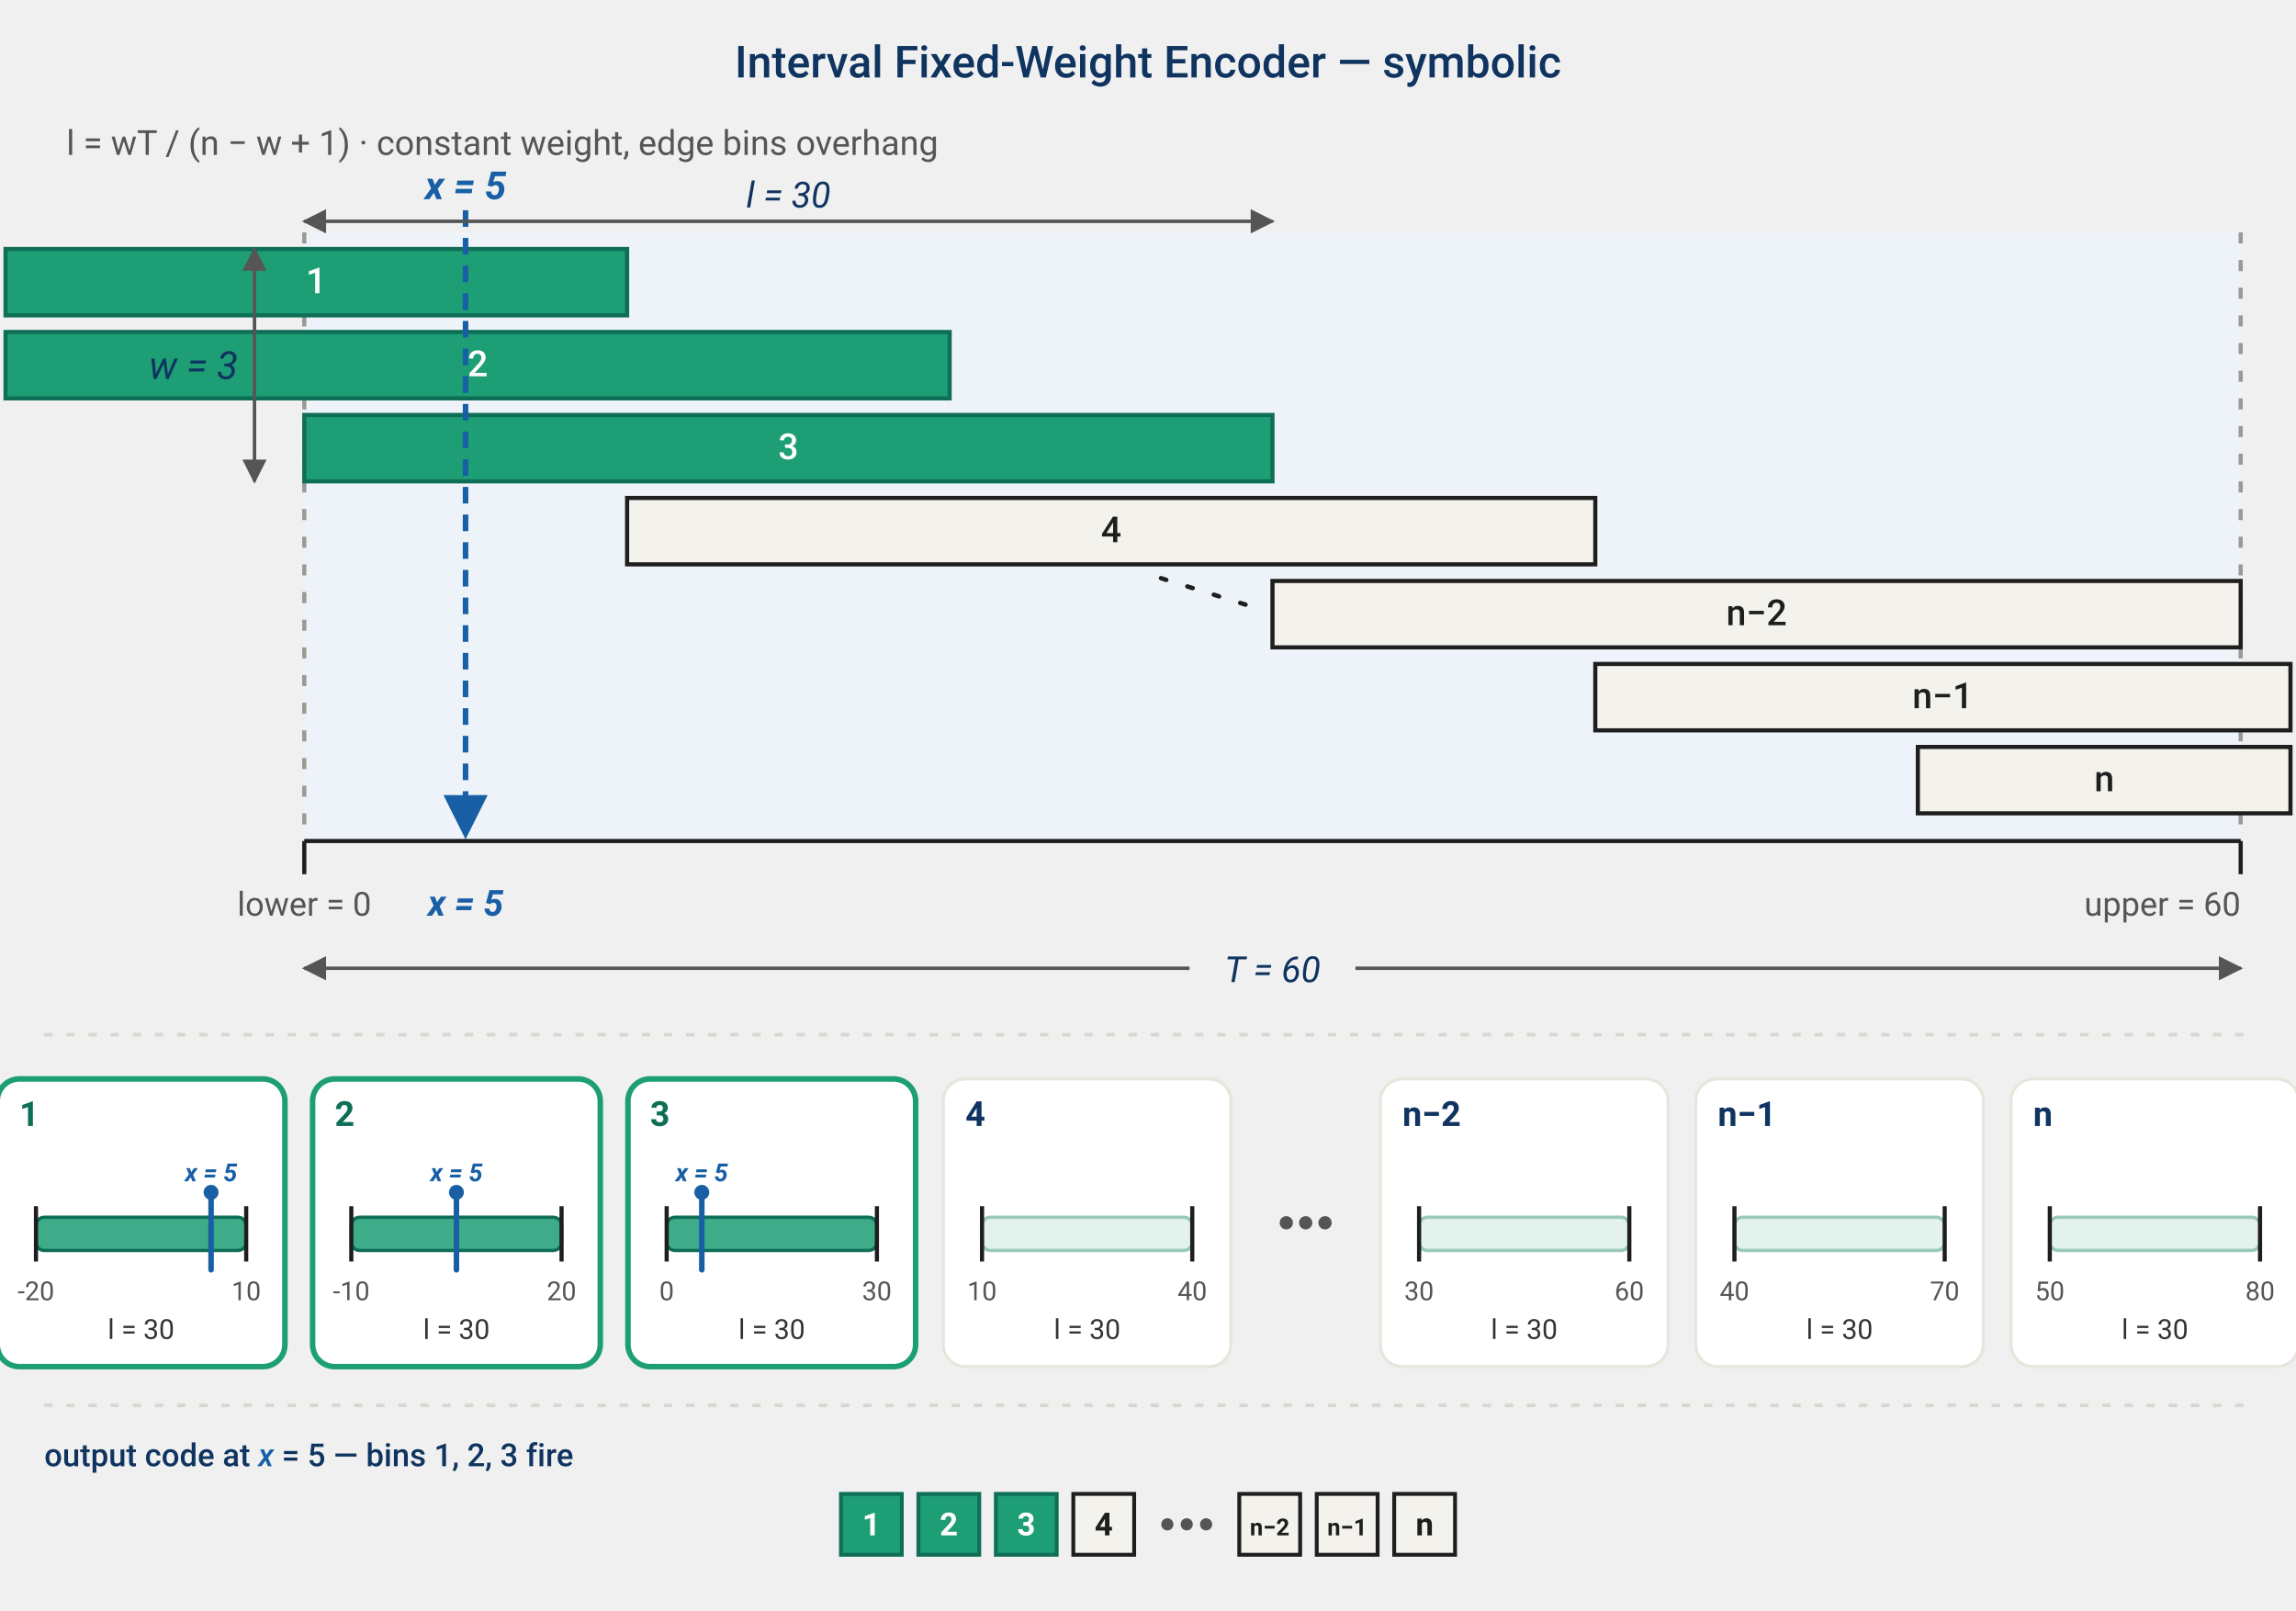
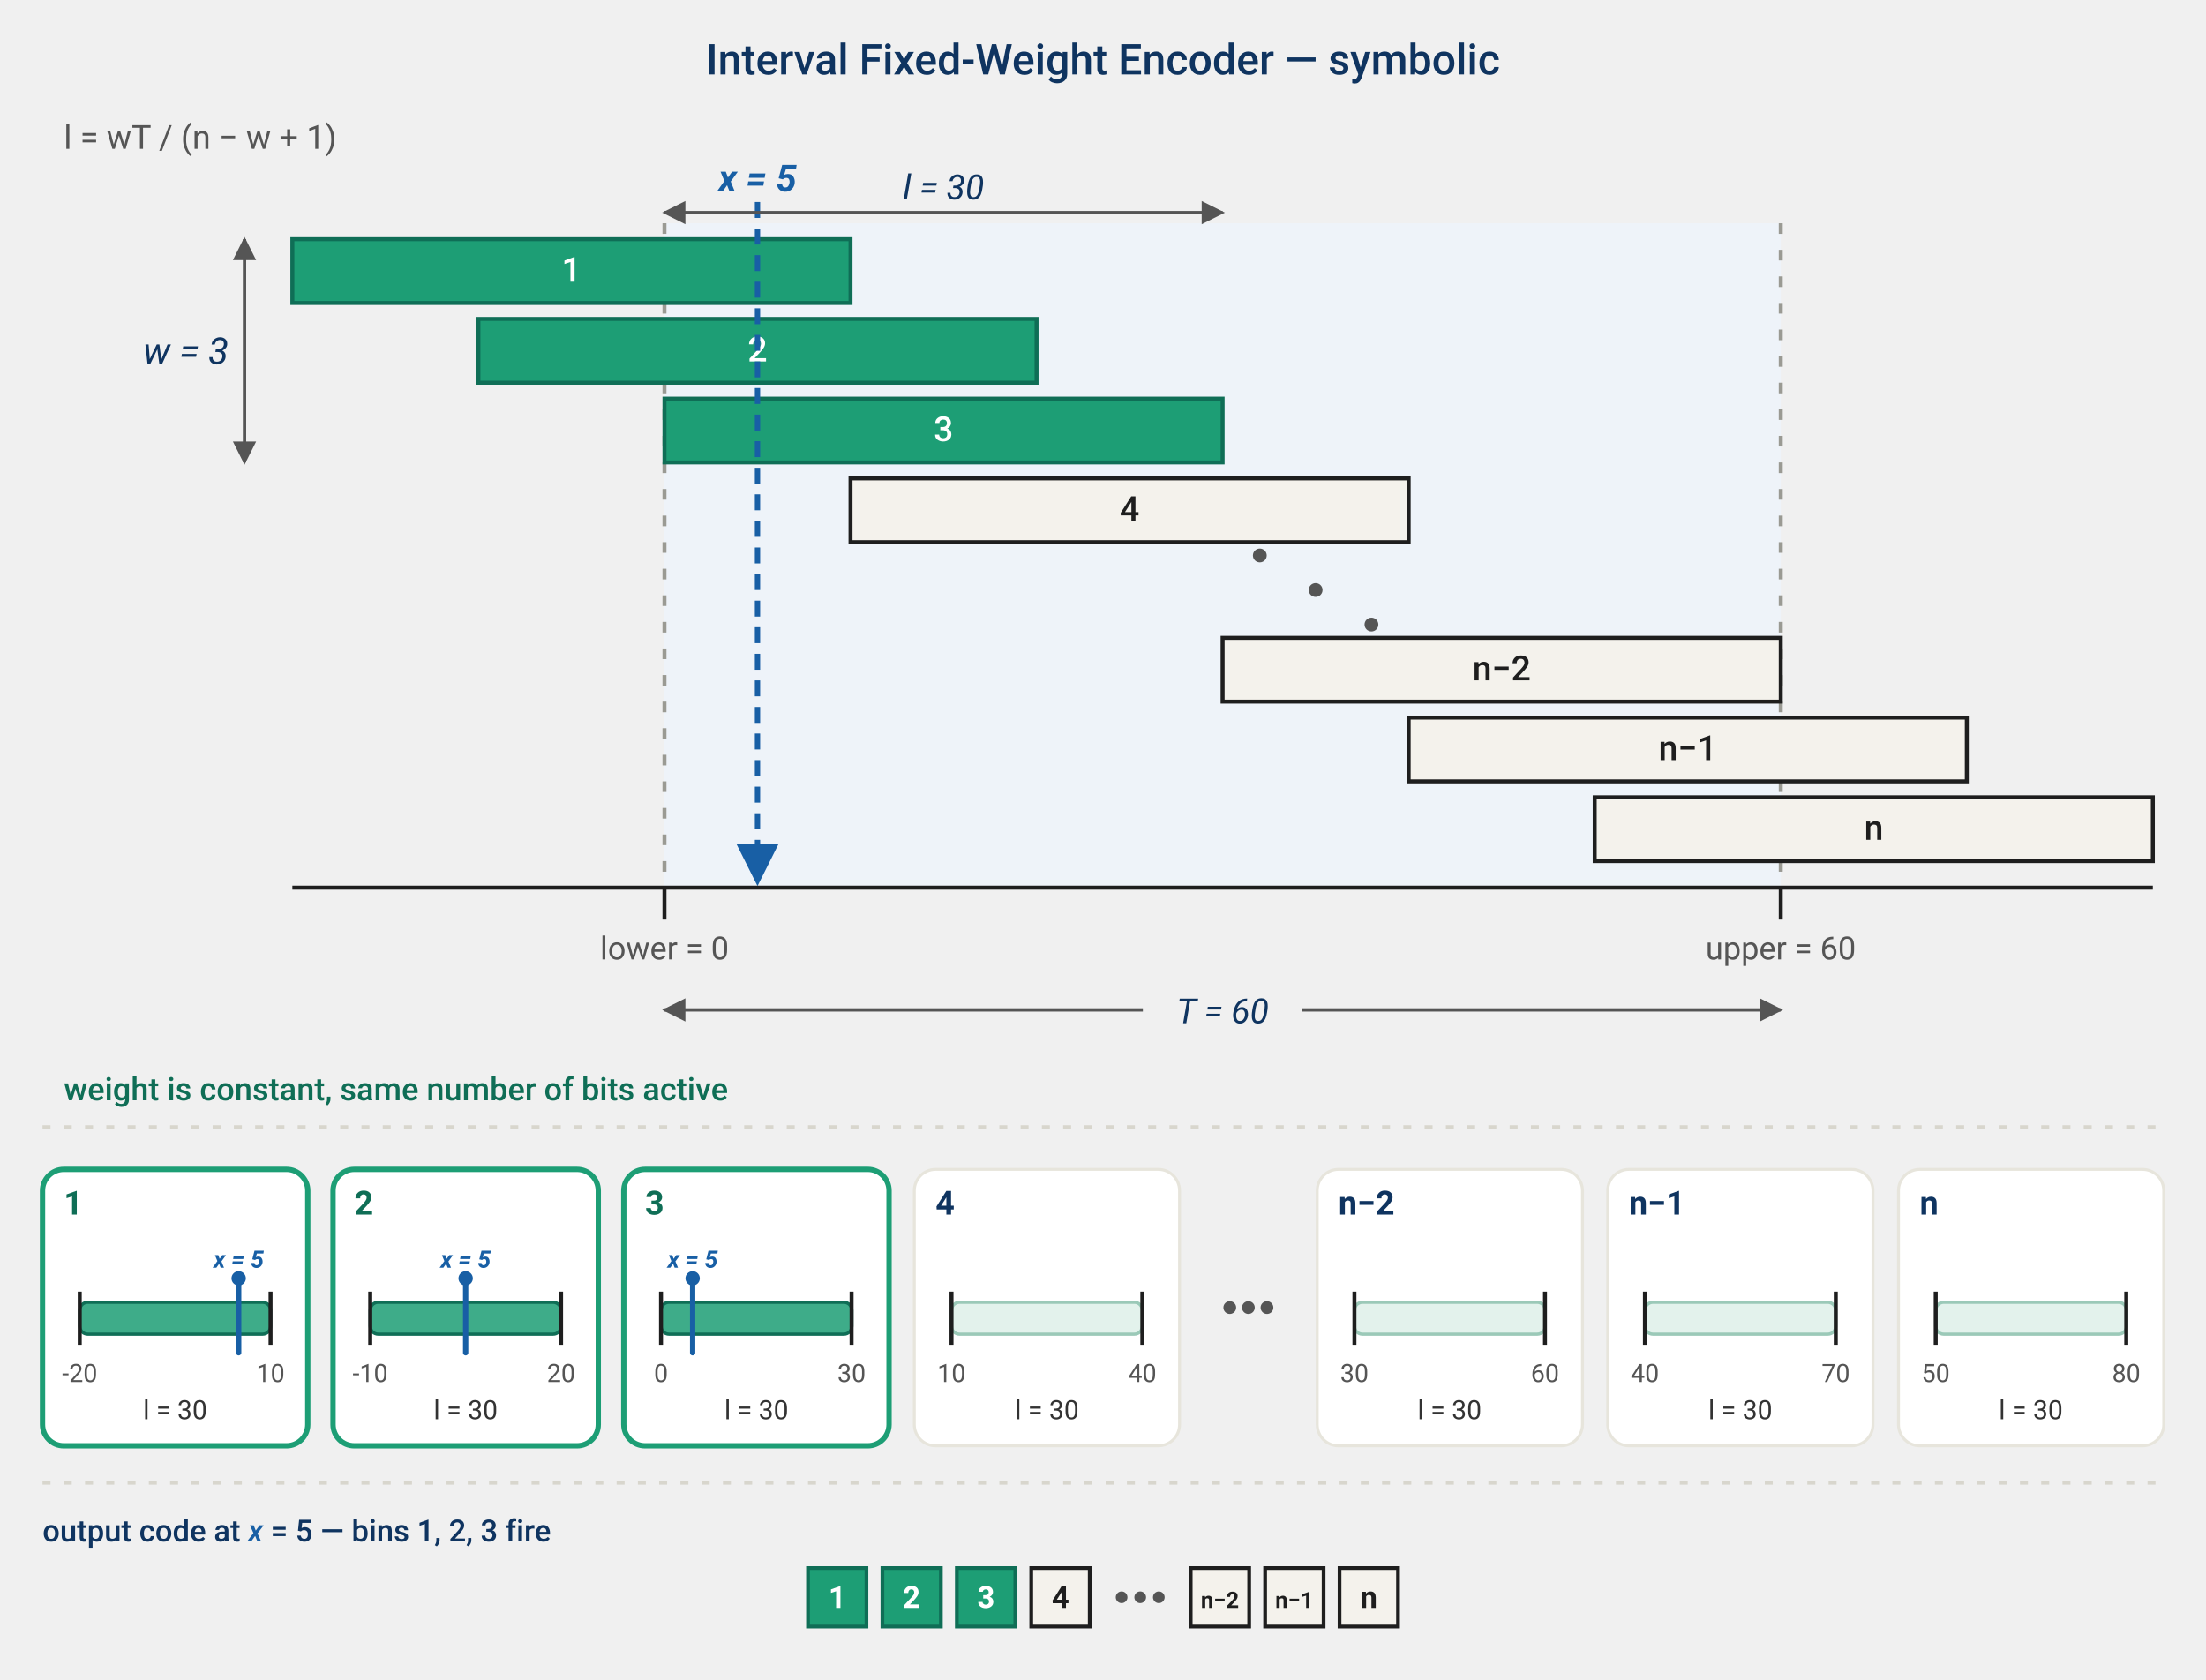
- <svg xmlns="http://www.w3.org/2000/svg" viewBox="0 0 830 582" width="830" height="582" font-family="-apple-system, BlinkMacSystemFont, 'Segoe UI', Roboto, Helvetica, Arial, sans-serif" role="img">
+ <svg xmlns="http://www.w3.org/2000/svg" viewBox="0 0 830 632" width="830" height="632" font-family="-apple-system, BlinkMacSystemFont, 'Segoe UI', Roboto, Helvetica, Arial, sans-serif" role="img">
  <defs>
    <marker id="ah" viewBox="0 0 10 10" refX="9" refY="5" markerWidth="7" markerHeight="7" orient="auto">
      <path d="M0 0 L10 5 L0 10 z" fill="#555555" />
    </marker>
    <marker id="ahs" viewBox="0 0 10 10" refX="1" refY="5" markerWidth="7" markerHeight="7" orient="auto">
      <path d="M10 0 L0 5 L10 10 z" fill="#555555" />
    </marker>
    <marker id="ahd" viewBox="0 0 10 10" refX="9" refY="5" markerWidth="7" markerHeight="7" orient="auto">
      <path d="M0 0 L10 5 L0 10 z" fill="#1e1e1e" />
    </marker>
    <marker id="ahds" viewBox="0 0 10 10" refX="1" refY="5" markerWidth="7" markerHeight="7" orient="auto">
      <path d="M10 0 L0 5 L10 10 z" fill="#1e1e1e" />
    </marker>
    <marker id="xah" viewBox="0 0 10 10" refX="8.5" refY="5" markerWidth="8" markerHeight="8" orient="auto">
      <path d="M0 0 L10 5 L0 10 z" fill="#185fa5" />
    </marker>
  </defs>
  <text x="415.0" y="28" font-size="16" font-weight="500" fill="#0f3460" text-anchor="middle">Interval Fixed-Weight Encoder — symbolic</text>
-   <text x="24" y="56.0" font-size="12.5" fill="#555555">l = wT / (n − w + 1)   ·   constant weight, edge bins overhang</text>
-   <rect x="110.0" y="84.0" width="700.0" height="220.0" fill="#eef3f9" />
-   <line x1="110.0" y1="84.0" x2="110.0" y2="304.0" stroke="#9a9a93" stroke-width="1.5" stroke-dasharray="4 6" />
-   <line x1="810.0" y1="84.0" x2="810.0" y2="304.0" stroke="#9a9a93" stroke-width="1.5" stroke-dasharray="4 6" />
-   <rect x="2.0" y="90.0" width="224.7" height="24" fill="#1d9e75" stroke="#0f6e56" stroke-width="1.5" />
-   <text x="114.3" y="106.0" font-size="13" font-weight="500" fill="#ffffff" text-anchor="middle">1</text>
-   <rect x="2.0" y="120.0" width="341.3" height="24" fill="#1d9e75" stroke="#0f6e56" stroke-width="1.5" />
-   <text x="172.7" y="136.0" font-size="13" font-weight="500" fill="#ffffff" text-anchor="middle">2</text>
-   <rect x="110.0" y="150.0" width="350.0" height="24" fill="#1d9e75" stroke="#0f6e56" stroke-width="1.5" />
-   <text x="285.0" y="166.0" font-size="13" font-weight="500" fill="#ffffff" text-anchor="middle">3</text>
-   <rect x="226.7" y="180.0" width="350.0" height="24" fill="#f4f2ec" stroke="#1e1e1e" stroke-width="1.5" />
-   <text x="401.7" y="196.0" font-size="13" font-weight="500" fill="#1e1e1e" text-anchor="middle">4</text>
-   <line x1="419.7" y1="209.0" x2="451.7" y2="219.0" stroke="#1e1e1e" stroke-width="1.6" stroke-dasharray="2 8" stroke-linecap="round" />
-   <rect x="460.0" y="210.0" width="350.0" height="24" fill="#f4f2ec" stroke="#1e1e1e" stroke-width="1.5" />
-   <text x="635.0" y="226.0" font-size="13" font-weight="500" fill="#1e1e1e" text-anchor="middle">n−2</text>
-   <rect x="576.7" y="240.0" width="251.3" height="24" fill="#f4f2ec" stroke="#1e1e1e" stroke-width="1.5" />
-   <text x="702.3" y="256.0" font-size="13" font-weight="500" fill="#1e1e1e" text-anchor="middle">n−1</text>
-   <rect x="693.3" y="270.0" width="134.7" height="24" fill="#f4f2ec" stroke="#1e1e1e" stroke-width="1.5" />
-   <text x="760.7" y="286.0" font-size="13" font-weight="500" fill="#1e1e1e" text-anchor="middle">n</text>
-   <line x1="168.3" y1="76.0" x2="168.3" y2="301.0" stroke="#185fa5" stroke-width="2" stroke-dasharray="6 4" marker-end="url(#xah)" />
-   <text x="168.3" y="72.0" font-size="14" font-style="italic" font-weight="600" fill="#185fa5" text-anchor="middle">x = 5</text>
-   <line x1="110" y1="304.0" x2="810" y2="304.0" stroke="#1e1e1e" stroke-width="1.5" />
-   <line x1="110.0" y1="304.0" x2="110.0" y2="316.0" stroke="#1e1e1e" stroke-width="1.5" />
-   <line x1="810.0" y1="304.0" x2="810.0" y2="316.0" stroke="#1e1e1e" stroke-width="1.5" />
-   <text x="110.0" y="331.0" font-size="12" fill="#555555" text-anchor="middle">lower = 0</text>
-   <text x="810.0" y="331.0" font-size="12" fill="#555555" text-anchor="end">upper = 60</text>
-   <text x="168.3" y="331.0" font-size="13" font-style="italic" font-weight="600" fill="#185fa5" text-anchor="middle">x = 5</text>
-   <line x1="110.0" y1="80.0" x2="460.0" y2="80.0" stroke="#555555" stroke-width="1.25" marker-start="url(#ahs)" marker-end="url(#ah)" />
-   <text x="285.0" y="75.0" font-size="13" font-style="italic" fill="#0f3460" text-anchor="middle">l = 30</text>
-   <line x1="110.0" y1="350.0" x2="430.0" y2="350.0" stroke="#555555" stroke-width="1.25" marker-start="url(#ahs)" />
-   <line x1="490.0" y1="350.0" x2="810.0" y2="350.0" stroke="#555555" stroke-width="1.25" marker-end="url(#ah)" />
-   <text x="460.0" y="355.0" font-size="13" font-style="italic" fill="#0f3460" text-anchor="middle">T = 60</text>
+   <text x="24" y="56.0" font-size="12.5" fill="#555555">l = wT / (n − w + 1)</text>
+   <rect x="250.0" y="84.0" width="420.0" height="250.0" fill="#eef3f9" />
+   <line x1="250.0" y1="84.0" x2="250.0" y2="334.0" stroke="#9a9a93" stroke-width="1.5" stroke-dasharray="4 6" />
+   <line x1="670.0" y1="84.0" x2="670.0" y2="334.0" stroke="#9a9a93" stroke-width="1.5" stroke-dasharray="4 6" />
+   <rect x="110.0" y="90.0" width="210.0" height="24" fill="#1d9e75" stroke="#0f6e56" stroke-width="1.5" />
+   <text x="215.0" y="106.0" font-size="13" font-weight="500" fill="#ffffff" text-anchor="middle">1</text>
+   <rect x="180.0" y="120.0" width="210.0" height="24" fill="#1d9e75" stroke="#0f6e56" stroke-width="1.5" />
+   <text x="285.0" y="136.0" font-size="13" font-weight="500" fill="#ffffff" text-anchor="middle">2</text>
+   <rect x="250.0" y="150.0" width="210.0" height="24" fill="#1d9e75" stroke="#0f6e56" stroke-width="1.5" />
+   <text x="355.0" y="166.0" font-size="13" font-weight="500" fill="#ffffff" text-anchor="middle">3</text>
+   <rect x="320.0" y="180.0" width="210.0" height="24" fill="#f4f2ec" stroke="#1e1e1e" stroke-width="1.5" />
+   <text x="425.0" y="196.0" font-size="13" font-weight="500" fill="#1e1e1e" text-anchor="middle">4</text>
+   <circle cx="474.0" cy="209.0" r="2.6" fill="#555555" />
+   <circle cx="495.0" cy="222.0" r="2.6" fill="#555555" />
+   <circle cx="516.0" cy="235.0" r="2.6" fill="#555555" />
+   <rect x="460.0" y="240.0" width="210.0" height="24" fill="#f4f2ec" stroke="#1e1e1e" stroke-width="1.5" />
+   <text x="565.0" y="256.0" font-size="13" font-weight="500" fill="#1e1e1e" text-anchor="middle">n−2</text>
+   <rect x="530.0" y="270.0" width="210.0" height="24" fill="#f4f2ec" stroke="#1e1e1e" stroke-width="1.5" />
+   <text x="635.0" y="286.0" font-size="13" font-weight="500" fill="#1e1e1e" text-anchor="middle">n−1</text>
+   <rect x="600.0" y="300.0" width="210.0" height="24" fill="#f4f2ec" stroke="#1e1e1e" stroke-width="1.5" />
+   <text x="705.0" y="316.0" font-size="13" font-weight="500" fill="#1e1e1e" text-anchor="middle">n</text>
+   <line x1="285.0" y1="76.0" x2="285.0" y2="331.0" stroke="#185fa5" stroke-width="2" stroke-dasharray="6 4" marker-end="url(#xah)" />
+   <text x="285.0" y="72.0" font-size="14" font-style="italic" font-weight="600" fill="#185fa5" text-anchor="middle">x = 5</text>
+   <line x1="110" y1="334.0" x2="810" y2="334.0" stroke="#1e1e1e" stroke-width="1.5" />
+   <line x1="250.0" y1="334.0" x2="250.0" y2="346.0" stroke="#1e1e1e" stroke-width="1.5" />
+   <line x1="670.0" y1="334.0" x2="670.0" y2="346.0" stroke="#1e1e1e" stroke-width="1.5" />
+   <text x="250.0" y="361.0" font-size="12" fill="#555555" text-anchor="middle">lower = 0</text>
+   <text x="670.0" y="361.0" font-size="12" fill="#555555" text-anchor="middle">upper = 60</text>
+   <line x1="250.0" y1="80.0" x2="460.0" y2="80.0" stroke="#555555" stroke-width="1.25" marker-start="url(#ahs)" marker-end="url(#ah)" />
+   <text x="355.0" y="75.0" font-size="13" font-style="italic" fill="#0f3460" text-anchor="middle">l = 30</text>
+   <line x1="250.0" y1="380.0" x2="430.0" y2="380.0" stroke="#555555" stroke-width="1.25" marker-start="url(#ahs)" />
+   <line x1="490.0" y1="380.0" x2="670.0" y2="380.0" stroke="#555555" stroke-width="1.25" marker-end="url(#ah)" />
+   <text x="460.0" y="385.0" font-size="13" font-style="italic" fill="#0f3460" text-anchor="middle">T = 60</text>
  <line x1="92" y1="90.0" x2="92" y2="174.0" stroke="#555555" stroke-width="1.25" marker-start="url(#ahs)" marker-end="url(#ah)" />
  <text x="86" y="137.0" font-size="14" font-style="italic" fill="#0f3460" text-anchor="end">w = 3</text>
-   <line x1="16" y1="374.0" x2="814" y2="374.0" stroke="#d8d6cd" stroke-width="1.25" stroke-dasharray="3 5" />
-   <rect x="-1.0" y="390" width="104" height="104" rx="8" fill="#ffffff" stroke="#1d9e75" stroke-width="2" />
-   <text x="7.0" y="407" font-size="12.5" font-weight="700" fill="#0f6e56">1</text>
-   <rect x="13.0" y="440" width="76.0" height="12" rx="3" fill="#1d9e75" fill-opacity="0.85" stroke="#0f6e56" stroke-width="1.2" />
-   <line x1="13.0" y1="436" x2="13.0" y2="456" stroke="#1e1e1e" stroke-width="1.5" />
-   <line x1="89.0" y1="436" x2="89.0" y2="456" stroke="#1e1e1e" stroke-width="1.5" />
-   <text x="13.0" y="470.0" font-size="9.5" fill="#555555" text-anchor="middle">-20</text>
-   <text x="89.0" y="470.0" font-size="9.5" fill="#555555" text-anchor="middle">10</text>
-   <line x1="76.3" y1="431" x2="76.3" y2="459" stroke="#185fa5" stroke-width="2" stroke-linecap="round" />
-   <circle cx="76.3" cy="431.0" r="2.7" fill="#185fa5" />
-   <text x="76.3" y="427.0" font-size="9" font-style="italic" font-weight="600" fill="#185fa5" text-anchor="middle">x = 5</text>
-   <text x="51.0" y="484" font-size="10" fill="#333333" text-anchor="middle">l = 30</text>
-   <rect x="113.0" y="390" width="104" height="104" rx="8" fill="#ffffff" stroke="#1d9e75" stroke-width="2" />
-   <text x="121.0" y="407" font-size="12.5" font-weight="700" fill="#0f6e56">2</text>
-   <rect x="127.0" y="440" width="76.0" height="12" rx="3" fill="#1d9e75" fill-opacity="0.85" stroke="#0f6e56" stroke-width="1.2" />
-   <line x1="127.0" y1="436" x2="127.0" y2="456" stroke="#1e1e1e" stroke-width="1.5" />
-   <line x1="203.0" y1="436" x2="203.0" y2="456" stroke="#1e1e1e" stroke-width="1.5" />
-   <text x="127.0" y="470.0" font-size="9.5" fill="#555555" text-anchor="middle">-10</text>
-   <text x="203.0" y="470.0" font-size="9.5" fill="#555555" text-anchor="middle">20</text>
-   <line x1="165.0" y1="431" x2="165.0" y2="459" stroke="#185fa5" stroke-width="2" stroke-linecap="round" />
-   <circle cx="165.0" cy="431.0" r="2.7" fill="#185fa5" />
-   <text x="165.0" y="427.0" font-size="9" font-style="italic" font-weight="600" fill="#185fa5" text-anchor="middle">x = 5</text>
-   <text x="165.0" y="484" font-size="10" fill="#333333" text-anchor="middle">l = 30</text>
-   <rect x="227.0" y="390" width="104" height="104" rx="8" fill="#ffffff" stroke="#1d9e75" stroke-width="2" />
-   <text x="235.0" y="407" font-size="12.5" font-weight="700" fill="#0f6e56">3</text>
-   <rect x="241.0" y="440" width="76.0" height="12" rx="3" fill="#1d9e75" fill-opacity="0.85" stroke="#0f6e56" stroke-width="1.2" />
-   <line x1="241.0" y1="436" x2="241.0" y2="456" stroke="#1e1e1e" stroke-width="1.5" />
-   <line x1="317.0" y1="436" x2="317.0" y2="456" stroke="#1e1e1e" stroke-width="1.5" />
-   <text x="241.0" y="470.0" font-size="9.5" fill="#555555" text-anchor="middle">0</text>
-   <text x="317.0" y="470.0" font-size="9.5" fill="#555555" text-anchor="middle">30</text>
-   <line x1="253.7" y1="431" x2="253.7" y2="459" stroke="#185fa5" stroke-width="2" stroke-linecap="round" />
-   <circle cx="253.7" cy="431.0" r="2.7" fill="#185fa5" />
-   <text x="253.7" y="427.0" font-size="9" font-style="italic" font-weight="600" fill="#185fa5" text-anchor="middle">x = 5</text>
-   <text x="279.0" y="484" font-size="10" fill="#333333" text-anchor="middle">l = 30</text>
-   <rect x="341.0" y="390" width="104" height="104" rx="8" fill="#ffffff" stroke="#e7e5dc" stroke-width="1.1" />
-   <text x="349.0" y="407" font-size="12.5" font-weight="700" fill="#0f3460">4</text>
-   <rect x="355.0" y="440" width="76.0" height="12" rx="3" fill="#e3f2ec" fill-opacity="1" stroke="#9bc9b8" stroke-width="1.2" />
-   <line x1="355.0" y1="436" x2="355.0" y2="456" stroke="#1e1e1e" stroke-width="1.5" />
-   <line x1="431.0" y1="436" x2="431.0" y2="456" stroke="#1e1e1e" stroke-width="1.5" />
-   <text x="355.0" y="470.0" font-size="9.5" fill="#555555" text-anchor="middle">10</text>
-   <text x="431.0" y="470.0" font-size="9.5" fill="#555555" text-anchor="middle">40</text>
-   <text x="393.0" y="484" font-size="10" fill="#333333" text-anchor="middle">l = 30</text>
-   <circle cx="465.0" cy="442.0" r="2.4" fill="#555555" />
-   <circle cx="472.0" cy="442.0" r="2.4" fill="#555555" />
-   <circle cx="479.0" cy="442.0" r="2.4" fill="#555555" />
-   <rect x="499.0" y="390" width="104" height="104" rx="8" fill="#ffffff" stroke="#e7e5dc" stroke-width="1.1" />
-   <text x="507.0" y="407" font-size="12.5" font-weight="700" fill="#0f3460">n−2</text>
-   <rect x="513.0" y="440" width="76.0" height="12" rx="3" fill="#e3f2ec" fill-opacity="1" stroke="#9bc9b8" stroke-width="1.2" />
-   <line x1="513.0" y1="436" x2="513.0" y2="456" stroke="#1e1e1e" stroke-width="1.5" />
-   <line x1="589.0" y1="436" x2="589.0" y2="456" stroke="#1e1e1e" stroke-width="1.5" />
-   <text x="513.0" y="470.0" font-size="9.5" fill="#555555" text-anchor="middle">30</text>
-   <text x="589.0" y="470.0" font-size="9.5" fill="#555555" text-anchor="middle">60</text>
-   <text x="551.0" y="484" font-size="10" fill="#333333" text-anchor="middle">l = 30</text>
-   <rect x="613.0" y="390" width="104" height="104" rx="8" fill="#ffffff" stroke="#e7e5dc" stroke-width="1.1" />
-   <text x="621.0" y="407" font-size="12.5" font-weight="700" fill="#0f3460">n−1</text>
-   <rect x="627.0" y="440" width="76.0" height="12" rx="3" fill="#e3f2ec" fill-opacity="1" stroke="#9bc9b8" stroke-width="1.2" />
-   <line x1="627.0" y1="436" x2="627.0" y2="456" stroke="#1e1e1e" stroke-width="1.5" />
-   <line x1="703.0" y1="436" x2="703.0" y2="456" stroke="#1e1e1e" stroke-width="1.5" />
-   <text x="627.0" y="470.0" font-size="9.5" fill="#555555" text-anchor="middle">40</text>
-   <text x="703.0" y="470.0" font-size="9.5" fill="#555555" text-anchor="middle">70</text>
-   <text x="665.0" y="484" font-size="10" fill="#333333" text-anchor="middle">l = 30</text>
-   <rect x="727.0" y="390" width="104" height="104" rx="8" fill="#ffffff" stroke="#e7e5dc" stroke-width="1.1" />
-   <text x="735.0" y="407" font-size="12.5" font-weight="700" fill="#0f3460">n</text>
-   <rect x="741.0" y="440" width="76.0" height="12" rx="3" fill="#e3f2ec" fill-opacity="1" stroke="#9bc9b8" stroke-width="1.2" />
-   <line x1="741.0" y1="436" x2="741.0" y2="456" stroke="#1e1e1e" stroke-width="1.5" />
-   <line x1="817.0" y1="436" x2="817.0" y2="456" stroke="#1e1e1e" stroke-width="1.5" />
-   <text x="741.0" y="470.0" font-size="9.5" fill="#555555" text-anchor="middle">50</text>
-   <text x="817.0" y="470.0" font-size="9.5" fill="#555555" text-anchor="middle">80</text>
-   <text x="779.0" y="484" font-size="10" fill="#333333" text-anchor="middle">l = 30</text>
-   <line x1="16" y1="508" x2="814" y2="508" stroke="#d8d6cd" stroke-width="1.25" stroke-dasharray="3 5" />
-   <text x="16" y="530" font-size="11.5" font-weight="500" fill="#0f3460">output code at <tspan font-style="italic" fill="#185fa5">x</tspan> = 5 — bins 1, 2, 3 fire</text>
-   <rect x="304.0" y="540" width="22" height="22" fill="#1d9e75" stroke="#0f6e56" stroke-width="1.4" />
-   <text x="315.0" y="555.0" font-size="11.5" font-weight="600" fill="#ffffff" text-anchor="middle">1</text>
-   <rect x="332.0" y="540" width="22" height="22" fill="#1d9e75" stroke="#0f6e56" stroke-width="1.4" />
-   <text x="343.0" y="555.0" font-size="11.5" font-weight="600" fill="#ffffff" text-anchor="middle">2</text>
-   <rect x="360.0" y="540" width="22" height="22" fill="#1d9e75" stroke="#0f6e56" stroke-width="1.4" />
-   <text x="371.0" y="555.0" font-size="11.5" font-weight="600" fill="#ffffff" text-anchor="middle">3</text>
-   <rect x="388.0" y="540" width="22" height="22" fill="#f4f2ec" stroke="#1e1e1e" stroke-width="1.4" />
-   <text x="399.0" y="555.0" font-size="11.5" font-weight="600" fill="#1e1e1e" text-anchor="middle">4</text>
-   <circle cx="422.0" cy="551.0" r="2.2" fill="#555555" />
-   <circle cx="429.0" cy="551.0" r="2.2" fill="#555555" />
-   <circle cx="436.0" cy="551.0" r="2.2" fill="#555555" />
-   <rect x="448.0" y="540" width="22" height="22" fill="#f4f2ec" stroke="#1e1e1e" stroke-width="1.4" />
-   <text x="459.0" y="555.0" font-size="8.5" font-weight="600" fill="#1e1e1e" text-anchor="middle">n−2</text>
-   <rect x="476.0" y="540" width="22" height="22" fill="#f4f2ec" stroke="#1e1e1e" stroke-width="1.4" />
-   <text x="487.0" y="555.0" font-size="8.5" font-weight="600" fill="#1e1e1e" text-anchor="middle">n−1</text>
-   <rect x="504.0" y="540" width="22" height="22" fill="#f4f2ec" stroke="#1e1e1e" stroke-width="1.4" />
-   <text x="515.0" y="555.0" font-size="11.5" font-weight="600" fill="#1e1e1e" text-anchor="middle">n</text>
+   <text x="24" y="414.0" font-size="12" font-weight="500" fill="#0f6e56">weight is constant, same number of bits active</text>
+   <line x1="16" y1="424.0" x2="814" y2="424.0" stroke="#d8d6cd" stroke-width="1.25" stroke-dasharray="3 5" />
+   <rect x="16.0" y="440" width="99.8" height="104.0" rx="8" fill="#ffffff" stroke="#1d9e75" stroke-width="2" />
+   <text x="24.0" y="457" font-size="12.5" font-weight="700" fill="#0f6e56">1</text>
+   <rect x="30.0" y="490" width="71.8" height="12" rx="3" fill="#1d9e75" fill-opacity="0.85" stroke="#0f6e56" stroke-width="1.2" />
+   <line x1="30.0" y1="486" x2="30.0" y2="506" stroke="#1e1e1e" stroke-width="1.5" />
+   <line x1="101.8" y1="486" x2="101.8" y2="506" stroke="#1e1e1e" stroke-width="1.5" />
+   <text x="30.0" y="520.0" font-size="9.5" fill="#555555" text-anchor="middle">-20</text>
+   <text x="101.8" y="520.0" font-size="9.5" fill="#555555" text-anchor="middle">10</text>
+   <line x1="89.8" y1="481" x2="89.8" y2="509" stroke="#185fa5" stroke-width="2" stroke-linecap="round" />
+   <circle cx="89.8" cy="481.0" r="2.7" fill="#185fa5" />
+   <text x="89.8" y="477.0" font-size="9" font-style="italic" font-weight="600" fill="#185fa5" text-anchor="middle">x = 5</text>
+   <text x="65.9" y="534" font-size="10" fill="#333333" text-anchor="middle">l = 30</text>
+   <rect x="125.3" y="440" width="99.8" height="104.0" rx="8" fill="#ffffff" stroke="#1d9e75" stroke-width="2" />
+   <text x="133.3" y="457" font-size="12.5" font-weight="700" fill="#0f6e56">2</text>
+   <rect x="139.3" y="490" width="71.8" height="12" rx="3" fill="#1d9e75" fill-opacity="0.85" stroke="#0f6e56" stroke-width="1.2" />
+   <line x1="139.3" y1="486" x2="139.3" y2="506" stroke="#1e1e1e" stroke-width="1.5" />
+   <line x1="211.1" y1="486" x2="211.1" y2="506" stroke="#1e1e1e" stroke-width="1.5" />
+   <text x="139.3" y="520.0" font-size="9.5" fill="#555555" text-anchor="middle">-10</text>
+   <text x="211.1" y="520.0" font-size="9.5" fill="#555555" text-anchor="middle">20</text>
+   <line x1="175.2" y1="481" x2="175.2" y2="509" stroke="#185fa5" stroke-width="2" stroke-linecap="round" />
+   <circle cx="175.2" cy="481.0" r="2.7" fill="#185fa5" />
+   <text x="175.2" y="477.0" font-size="9" font-style="italic" font-weight="600" fill="#185fa5" text-anchor="middle">x = 5</text>
+   <text x="175.2" y="534" font-size="10" fill="#333333" text-anchor="middle">l = 30</text>
+   <rect x="234.7" y="440" width="99.8" height="104.0" rx="8" fill="#ffffff" stroke="#1d9e75" stroke-width="2" />
+   <text x="242.7" y="457" font-size="12.5" font-weight="700" fill="#0f6e56">3</text>
+   <rect x="248.7" y="490" width="71.8" height="12" rx="3" fill="#1d9e75" fill-opacity="0.85" stroke="#0f6e56" stroke-width="1.2" />
+   <line x1="248.7" y1="486" x2="248.7" y2="506" stroke="#1e1e1e" stroke-width="1.5" />
+   <line x1="320.4" y1="486" x2="320.4" y2="506" stroke="#1e1e1e" stroke-width="1.5" />
+   <text x="248.7" y="520.0" font-size="9.5" fill="#555555" text-anchor="middle">0</text>
+   <text x="320.4" y="520.0" font-size="9.5" fill="#555555" text-anchor="middle">30</text>
+   <line x1="260.6" y1="481" x2="260.6" y2="509" stroke="#185fa5" stroke-width="2" stroke-linecap="round" />
+   <circle cx="260.6" cy="481.0" r="2.7" fill="#185fa5" />
+   <text x="260.6" y="477.0" font-size="9" font-style="italic" font-weight="600" fill="#185fa5" text-anchor="middle">x = 5</text>
+   <text x="284.6" y="534" font-size="10" fill="#333333" text-anchor="middle">l = 30</text>
+   <rect x="344.0" y="440" width="99.8" height="104.0" rx="8" fill="#ffffff" stroke="#e7e5dc" stroke-width="1.1" />
+   <text x="352.0" y="457" font-size="12.5" font-weight="700" fill="#0f3460">4</text>
+   <rect x="358.0" y="490" width="71.8" height="12" rx="3" fill="#e3f2ec" fill-opacity="1" stroke="#9bc9b8" stroke-width="1.2" />
+   <line x1="358.0" y1="486" x2="358.0" y2="506" stroke="#1e1e1e" stroke-width="1.5" />
+   <line x1="429.8" y1="486" x2="429.8" y2="506" stroke="#1e1e1e" stroke-width="1.5" />
+   <text x="358.0" y="520.0" font-size="9.5" fill="#555555" text-anchor="middle">10</text>
+   <text x="429.8" y="520.0" font-size="9.5" fill="#555555" text-anchor="middle">40</text>
+   <text x="393.9" y="534" font-size="10" fill="#333333" text-anchor="middle">l = 30</text>
+   <circle cx="462.7" cy="492.0" r="2.4" fill="#555555" />
+   <circle cx="469.7" cy="492.0" r="2.4" fill="#555555" />
+   <circle cx="476.7" cy="492.0" r="2.4" fill="#555555" />
+   <rect x="495.6" y="440" width="99.8" height="104.0" rx="8" fill="#ffffff" stroke="#e7e5dc" stroke-width="1.1" />
+   <text x="503.6" y="457" font-size="12.5" font-weight="700" fill="#0f3460">n−2</text>
+   <rect x="509.6" y="490" width="71.8" height="12" rx="3" fill="#e3f2ec" fill-opacity="1" stroke="#9bc9b8" stroke-width="1.2" />
+   <line x1="509.6" y1="486" x2="509.6" y2="506" stroke="#1e1e1e" stroke-width="1.5" />
+   <line x1="581.3" y1="486" x2="581.3" y2="506" stroke="#1e1e1e" stroke-width="1.5" />
+   <text x="509.6" y="520.0" font-size="9.5" fill="#555555" text-anchor="middle">30</text>
+   <text x="581.3" y="520.0" font-size="9.5" fill="#555555" text-anchor="middle">60</text>
+   <text x="545.4" y="534" font-size="10" fill="#333333" text-anchor="middle">l = 30</text>
+   <rect x="604.9" y="440" width="99.8" height="104.0" rx="8" fill="#ffffff" stroke="#e7e5dc" stroke-width="1.1" />
+   <text x="612.9" y="457" font-size="12.5" font-weight="700" fill="#0f3460">n−1</text>
+   <rect x="618.9" y="490" width="71.8" height="12" rx="3" fill="#e3f2ec" fill-opacity="1" stroke="#9bc9b8" stroke-width="1.2" />
+   <line x1="618.9" y1="486" x2="618.9" y2="506" stroke="#1e1e1e" stroke-width="1.5" />
+   <line x1="690.7" y1="486" x2="690.7" y2="506" stroke="#1e1e1e" stroke-width="1.5" />
+   <text x="618.9" y="520.0" font-size="9.5" fill="#555555" text-anchor="middle">40</text>
+   <text x="690.7" y="520.0" font-size="9.5" fill="#555555" text-anchor="middle">70</text>
+   <text x="654.8" y="534" font-size="10" fill="#333333" text-anchor="middle">l = 30</text>
+   <rect x="714.3" y="440" width="99.8" height="104.0" rx="8" fill="#ffffff" stroke="#e7e5dc" stroke-width="1.1" />
+   <text x="722.3" y="457" font-size="12.5" font-weight="700" fill="#0f3460">n</text>
+   <rect x="728.3" y="490" width="71.8" height="12" rx="3" fill="#e3f2ec" fill-opacity="1" stroke="#9bc9b8" stroke-width="1.2" />
+   <line x1="728.3" y1="486" x2="728.3" y2="506" stroke="#1e1e1e" stroke-width="1.5" />
+   <line x1="800.0" y1="486" x2="800.0" y2="506" stroke="#1e1e1e" stroke-width="1.5" />
+   <text x="728.3" y="520.0" font-size="9.5" fill="#555555" text-anchor="middle">50</text>
+   <text x="800.0" y="520.0" font-size="9.5" fill="#555555" text-anchor="middle">80</text>
+   <text x="764.1" y="534" font-size="10" fill="#333333" text-anchor="middle">l = 30</text>
+   <line x1="16" y1="558" x2="814" y2="558" stroke="#d8d6cd" stroke-width="1.25" stroke-dasharray="3 5" />
+   <text x="16" y="580" font-size="11.5" font-weight="500" fill="#0f3460">output code at <tspan font-style="italic" fill="#185fa5">x</tspan> = 5 — bins 1, 2, 3 fire</text>
+   <rect x="304.0" y="590" width="22" height="22" fill="#1d9e75" stroke="#0f6e56" stroke-width="1.4" />
+   <text x="315.0" y="605.0" font-size="11.5" font-weight="600" fill="#ffffff" text-anchor="middle">1</text>
+   <rect x="332.0" y="590" width="22" height="22" fill="#1d9e75" stroke="#0f6e56" stroke-width="1.4" />
+   <text x="343.0" y="605.0" font-size="11.5" font-weight="600" fill="#ffffff" text-anchor="middle">2</text>
+   <rect x="360.0" y="590" width="22" height="22" fill="#1d9e75" stroke="#0f6e56" stroke-width="1.4" />
+   <text x="371.0" y="605.0" font-size="11.5" font-weight="600" fill="#ffffff" text-anchor="middle">3</text>
+   <rect x="388.0" y="590" width="22" height="22" fill="#f4f2ec" stroke="#1e1e1e" stroke-width="1.4" />
+   <text x="399.0" y="605.0" font-size="11.5" font-weight="600" fill="#1e1e1e" text-anchor="middle">4</text>
+   <circle cx="422.0" cy="601.0" r="2.2" fill="#555555" />
+   <circle cx="429.0" cy="601.0" r="2.2" fill="#555555" />
+   <circle cx="436.0" cy="601.0" r="2.2" fill="#555555" />
+   <rect x="448.0" y="590" width="22" height="22" fill="#f4f2ec" stroke="#1e1e1e" stroke-width="1.4" />
+   <text x="459.0" y="605.0" font-size="8.5" font-weight="600" fill="#1e1e1e" text-anchor="middle">n−2</text>
+   <rect x="476.0" y="590" width="22" height="22" fill="#f4f2ec" stroke="#1e1e1e" stroke-width="1.4" />
+   <text x="487.0" y="605.0" font-size="8.5" font-weight="600" fill="#1e1e1e" text-anchor="middle">n−1</text>
+   <rect x="504.0" y="590" width="22" height="22" fill="#f4f2ec" stroke="#1e1e1e" stroke-width="1.4" />
+   <text x="515.0" y="605.0" font-size="11.5" font-weight="600" fill="#1e1e1e" text-anchor="middle">n</text>
</svg>
